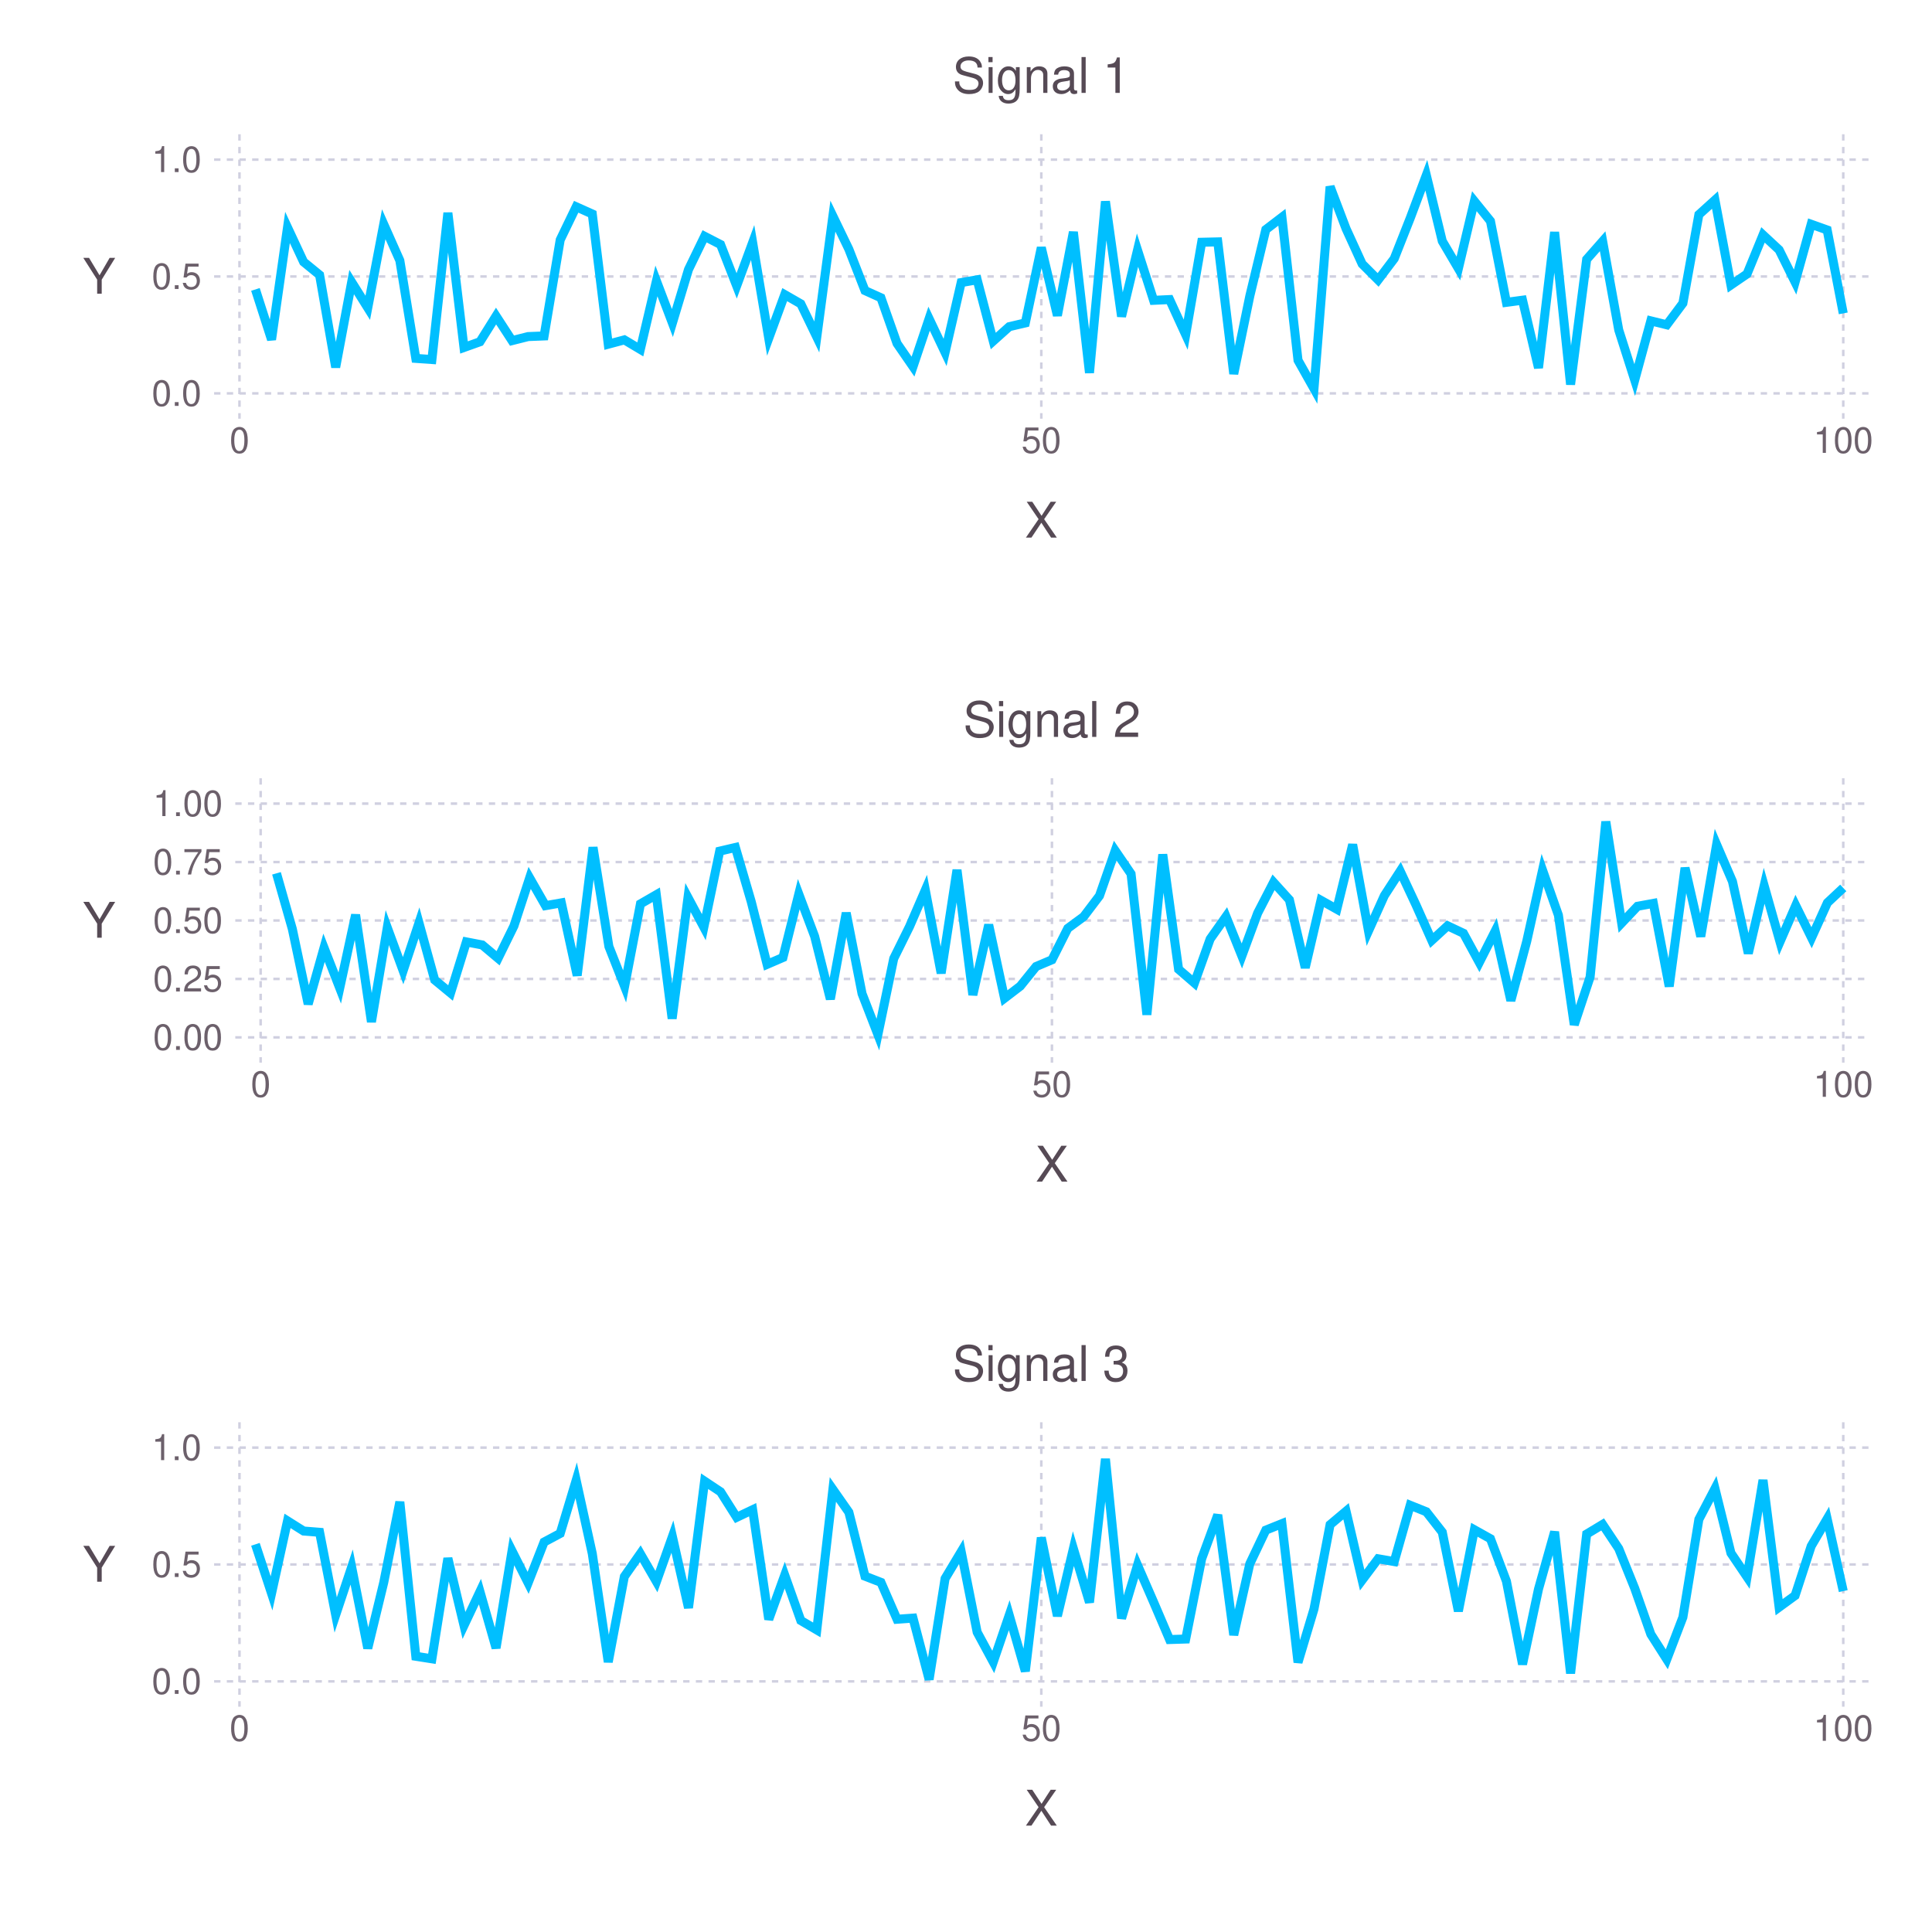
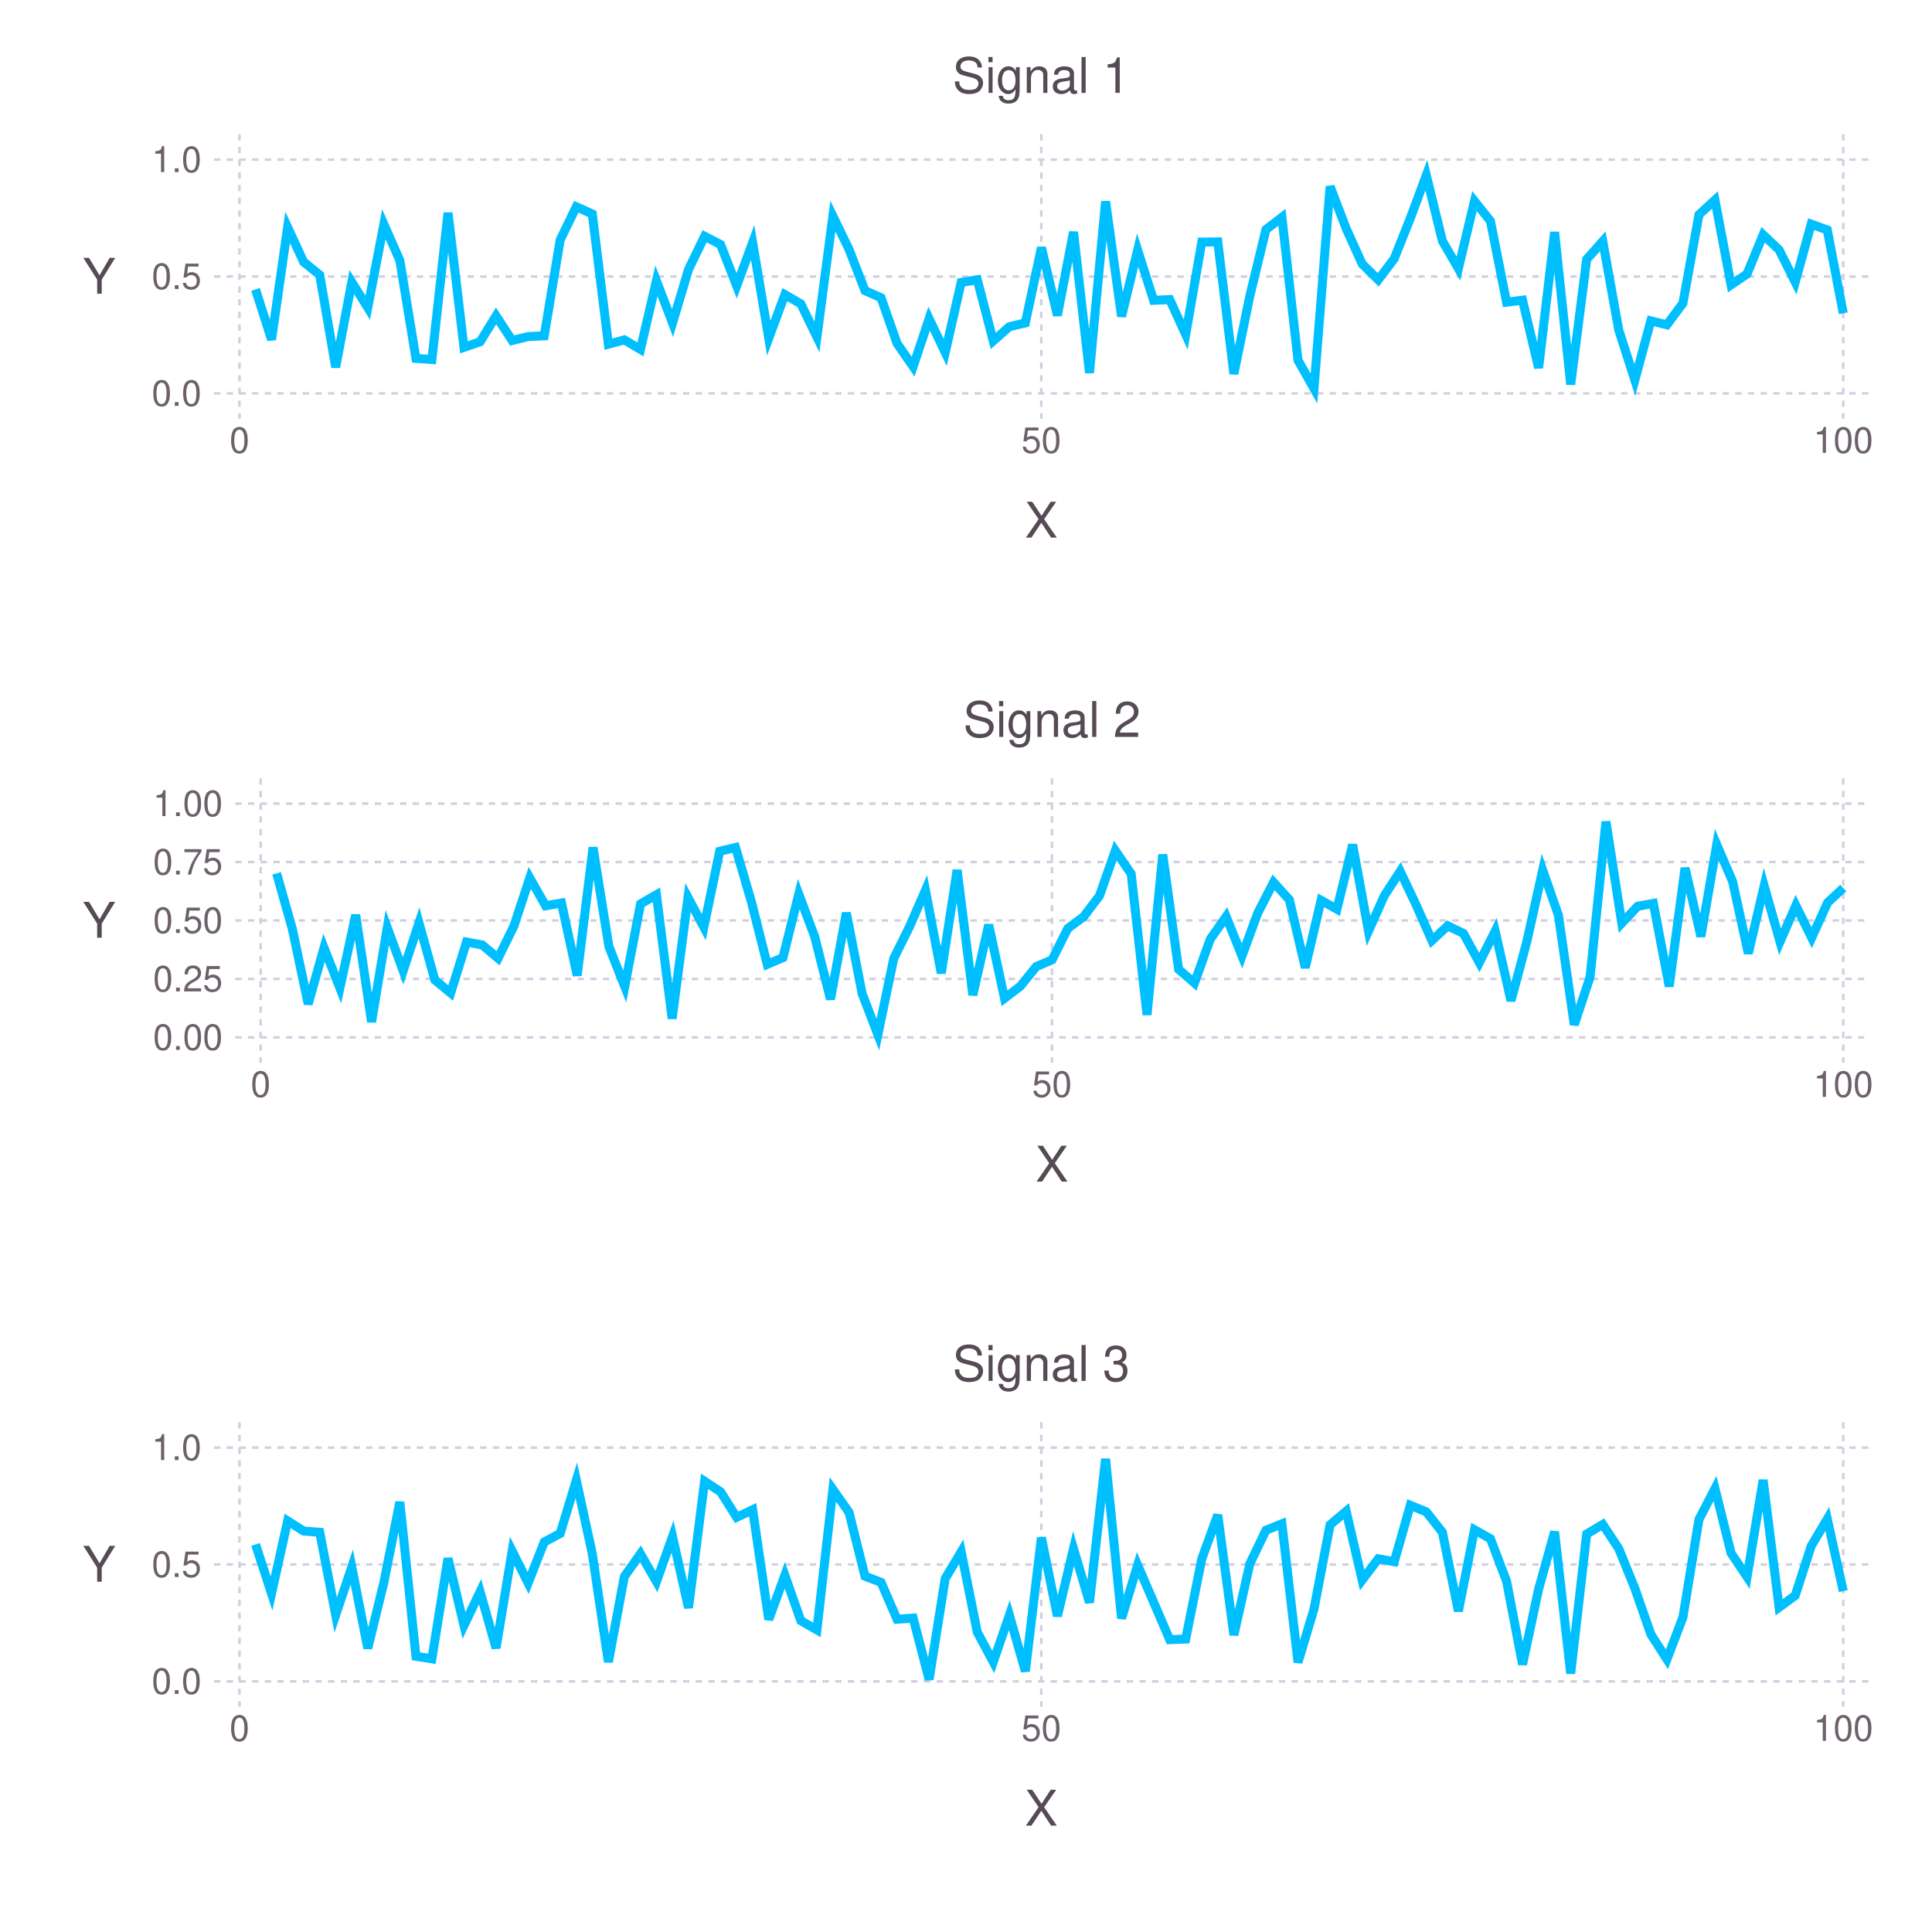
<svg xmlns="http://www.w3.org/2000/svg" version="1.2" width="152.4mm" height="152.4mm" viewBox="0 0 152.4 152.4" stroke="none" fill="#000000" stroke-width="0.3" font-size="3.88">
-   <g class="plotroot xscalable yscalable" id="img-383fbaf4-1">
-     <g font-size="3.88" font-family="'PT Sans','Helvetica Neue','Helvetica',sans-serif" fill="#564A55" stroke="#000000" stroke-opacity="0.000" id="img-383fbaf4-2">
-       <text x="82.14" y="141.68" text-anchor="middle" dy="0.6em">X</text>
-     </g>
-     <g class="guide xlabels" font-size="2.82" font-family="'PT Sans Caption','Helvetica Neue','Helvetica',sans-serif" fill="#6C606B" id="img-383fbaf4-3">
-       <text x="18.89" y="135.63" text-anchor="middle" dy="0.6em">0</text>
-       <text x="82.14" y="135.63" text-anchor="middle" dy="0.6em">50</text>
-       <text x="145.4" y="135.63" text-anchor="middle" dy="0.6em">100</text>
-     </g>
-     <g clip-path="url(#img-383fbaf4-4)">
-       <g id="img-383fbaf4-5">
-         <g pointer-events="visible" opacity="1" fill="#000000" fill-opacity="0.000" stroke="#000000" stroke-opacity="0.000" class="guide background" id="img-383fbaf4-6">
-           <rect x="16.89" y="112.19" width="130.51" height="22.45" />
-         </g>
-         <g class="guide ygridlines xfixed" stroke-dasharray="0.5,0.5" stroke-width="0.2" stroke="#D0D0E0" id="img-383fbaf4-7">
-           <path fill="none" d="M16.89,132.63 L 147.4 132.63" />
-           <path fill="none" d="M16.89,123.41 L 147.4 123.41" />
-           <path fill="none" d="M16.89,114.19 L 147.4 114.19" />
-         </g>
-         <g class="guide xgridlines yfixed" stroke-dasharray="0.5,0.5" stroke-width="0.2" stroke="#D0D0E0" id="img-383fbaf4-8">
-           <path fill="none" d="M18.89,112.19 L 18.89 134.63" />
-           <path fill="none" d="M82.14,112.19 L 82.14 134.63" />
-           <path fill="none" d="M145.4,112.19 L 145.4 134.63" />
-         </g>
-         <g class="plotpanel" id="img-383fbaf4-9">
-           <g stroke-width="0.71" fill="#000000" fill-opacity="0.000" class="geometry" stroke-dasharray="none" stroke="#00BFFF" id="img-383fbaf4-10">
-             <path fill="none" d="M20.15,121.82 L 21.42 125.69 22.68 119.97 23.95 120.77 25.21 120.87 26.48 127.39 27.74 123.61 29.01 130.02 30.27 124.83 31.54 118.47 32.8 130.65 34.07 130.85 35.33 122.92 36.6 128.22 37.86 125.55 39.13 130 40.39 122.34 41.66 124.86 42.92 121.64 44.19 120.96 45.45 116.77 46.72 122.55 47.98 131.1 49.25 124.36 50.51 122.56 51.78 124.76 53.04 121.21 54.31 126.83 55.58 116.84 56.84 117.68 58.11 119.69 59.37 119.09 60.64 127.74 61.9 124.25 63.17 127.83 64.43 128.57 65.7 117.49 66.96 119.29 68.23 124.33 69.49 124.82 70.76 127.73 72.02 127.64 73.29 132.48 74.55 124.52 75.82 122.4 77.08 128.75 78.35 131.1 79.61 127.41 80.88 131.83 82.14 121.29 83.41 127.47 84.67 122.16 85.94 126.4 87.2 115.08 88.47 127.66 89.73 123.46 91 126.38 92.26 129.33 93.53 129.29 94.79 122.96 96.06 119.5 97.32 128.97 98.59 123.35 99.85 120.7 101.12 120.19 102.39 131.13 103.65 126.92 104.92 120.27 106.18 119.21 107.45 124.64 108.71 122.96 109.98 123.18 111.24 118.74 112.51 119.25 113.77 120.86 115.04 127.09 116.3 120.67 117.57 121.38 118.83 124.73 120.1 131.28 121.36 125.35 122.63 120.83 123.89 132 125.16 121.01 126.42 120.25 127.69 122.16 128.95 125.29 130.22 128.91 131.48 130.89 132.75 127.57 134.01 119.85 135.28 117.42 136.54 122.51 137.81 124.39 139.07 116.75 140.34 126.78 141.6 125.86 142.87 121.96 144.13 119.81 145.4 125.51" />
-           </g>
-         </g>
-       </g>
-     </g>
-     <g class="guide ylabels" font-size="2.82" font-family="'PT Sans Caption','Helvetica Neue','Helvetica',sans-serif" fill="#6C606B" id="img-383fbaf4-11">
-       <text x="15.89" y="132.63" text-anchor="end" dy="0.35em">0.0</text>
-       <text x="15.89" y="123.41" text-anchor="end" dy="0.35em">0.5</text>
-       <text x="15.89" y="114.19" text-anchor="end" dy="0.35em">1.0</text>
-     </g>
-     <g font-size="3.88" font-family="'PT Sans','Helvetica Neue','Helvetica',sans-serif" fill="#564A55" stroke="#000000" stroke-opacity="0.000" id="img-383fbaf4-12">
-       <text x="9.11" y="123.41" text-anchor="end" dy="0.35em">Y</text>
-     </g>
-     <g font-size="3.88" font-family="'PT Sans','Helvetica Neue','Helvetica',sans-serif" fill="#564A55" stroke="#000000" stroke-opacity="0.000" id="img-383fbaf4-13">
-       <text x="82.14" y="106.6" text-anchor="middle" dy="0.6em">Signal 3</text>
+   <g class="plotroot xscalable yscalable" id="img-a118cee8-1">
+     <g font-size="3.88" font-family="'PT Sans','Helvetica Neue','Helvetica',sans-serif" fill="#564A55" stroke="#000000" stroke-opacity="0.000" id="img-a118cee8-2">
+       <g transform="translate(82.14,141.68)">
+         <g class="primitive">
+           <text text-anchor="middle" dy="0.6em">X</text>
+         </g>
+       </g>
+     </g>
+     <g class="guide xlabels" font-size="2.82" font-family="'PT Sans Caption','Helvetica Neue','Helvetica',sans-serif" fill="#6C606B" id="img-a118cee8-3">
+       <g transform="translate(18.89,135.63)">
+         <g class="primitive">
+           <text text-anchor="middle" dy="0.6em">0</text>
+         </g>
+       </g>
+       <g transform="translate(82.14,135.63)">
+         <g class="primitive">
+           <text text-anchor="middle" dy="0.6em">50</text>
+         </g>
+       </g>
+       <g transform="translate(145.4,135.63)">
+         <g class="primitive">
+           <text text-anchor="middle" dy="0.6em">100</text>
+         </g>
+       </g>
+     </g>
+     <g clip-path="url(#img-a118cee8-4)">
+       <g id="img-a118cee8-5">
+         <g pointer-events="visible" opacity="1" fill="#000000" fill-opacity="0.000" stroke="#000000" stroke-opacity="0.000" class="guide background" id="img-a118cee8-6">
+           <g transform="translate(82.14,123.41)">
+             <path d="M-65.26,-11.22 L 65.26 -11.22 65.26 11.22 -65.26 11.22 z" class="primitive" />
+           </g>
+         </g>
+         <g class="guide ygridlines xfixed" stroke-dasharray="0.5,0.5" stroke-width="0.2" stroke="#D0D0E0" id="img-a118cee8-7">
+           <g transform="translate(82.14,132.63)">
+             <path fill="none" d="M-65.26,0 L 65.26 0" class="primitive" />
+           </g>
+           <g transform="translate(82.14,123.41)">
+             <path fill="none" d="M-65.26,0 L 65.26 0" class="primitive" />
+           </g>
+           <g transform="translate(82.14,114.19)">
+             <path fill="none" d="M-65.26,0 L 65.26 0" class="primitive" />
+           </g>
+         </g>
+         <g class="guide xgridlines yfixed" stroke-dasharray="0.5,0.5" stroke-width="0.2" stroke="#D0D0E0" id="img-a118cee8-8">
+           <g transform="translate(18.89,123.41)">
+             <path fill="none" d="M0,-11.22 L 0 11.22" class="primitive" />
+           </g>
+           <g transform="translate(82.14,123.41)">
+             <path fill="none" d="M0,-11.22 L 0 11.22" class="primitive" />
+           </g>
+           <g transform="translate(145.4,123.41)">
+             <path fill="none" d="M0,-11.22 L 0 11.22" class="primitive" />
+           </g>
+         </g>
+         <g class="plotpanel" id="img-a118cee8-9">
+           <g stroke-width="0.71" fill="#000000" fill-opacity="0.000" class="geometry" id="img-a118cee8-10">
+             <g stroke-dasharray="none" stroke="#00BFFF" id="img-a118cee8-11">
+               <g transform="translate(82.78,124.15)">
+                 <path fill="none" d="M-62.62,-2.32 L -61.36 1.55 -60.09 -4.18 -58.83 -3.38 -57.56 -3.28 -56.3 3.24 -55.03 -0.54 -53.77 5.87 -52.5 0.68 -51.24 -5.67 -49.97 6.5 -48.71 6.7 -47.44 -1.22 -46.18 4.07 -44.91 1.41 -43.65 5.85 -42.38 -1.8 -41.12 0.72 -39.85 -2.51 -38.59 -3.19 -37.32 -7.38 -36.06 -1.6 -34.79 6.95 -33.53 0.21 -32.26 -1.58 -31 0.61 -29.73 -2.94 -28.47 2.68 -27.2 -7.3 -25.94 -6.47 -24.67 -4.46 -23.41 -5.06 -22.14 3.6 -20.87 0.11 -19.61 3.69 -18.34 4.42 -17.08 -6.66 -15.81 -4.86 -14.55 0.18 -13.28 0.67 -12.02 3.58 -10.75 3.49 -9.49 8.33 -8.22 0.37 -6.96 -1.74 -5.69 4.6 -4.43 6.95 -3.16 3.26 -1.9 7.68 -0.63 -2.86 0.63 3.33 1.9 -1.99 3.16 2.26 4.43 -9.07 5.69 3.51 6.96 -0.69 8.22 2.23 9.49 5.19 10.75 5.14 12.02 -1.19 13.28 -4.65 14.55 4.82 15.81 -0.8 17.08 -3.44 18.34 -3.95 19.61 6.98 20.87 2.77 22.14 -3.87 23.41 -4.94 24.67 0.49 25.94 -1.19 27.2 -0.96 28.47 -5.41 29.73 -4.89 31 -3.28 32.26 2.94 33.53 -3.48 34.79 -2.77 36.06 0.58 37.32 7.14 38.59 1.2 39.85 -3.32 41.12 7.86 42.38 -3.14 43.65 -3.9 44.91 -1.99 46.18 1.14 47.44 4.76 48.71 6.74 49.97 3.43 51.24 -4.3 52.5 -6.73 53.77 -1.64 55.03 0.24 56.3 -7.4 57.56 2.64 58.83 1.71 60.09 -2.19 61.36 -4.33 62.62 1.36" class="primitive" />
+               </g>
+             </g>
+           </g>
+         </g>
+       </g>
+     </g>
+     <g class="guide ylabels" font-size="2.82" font-family="'PT Sans Caption','Helvetica Neue','Helvetica',sans-serif" fill="#6C606B" id="img-a118cee8-12">
+       <g transform="translate(15.89,132.63)">
+         <g class="primitive">
+           <text text-anchor="end" dy="0.35em">0.0</text>
+         </g>
+       </g>
+       <g transform="translate(15.89,123.41)">
+         <g class="primitive">
+           <text text-anchor="end" dy="0.35em">0.5</text>
+         </g>
+       </g>
+       <g transform="translate(15.89,114.19)">
+         <g class="primitive">
+           <text text-anchor="end" dy="0.35em">1.0</text>
+         </g>
+       </g>
+     </g>
+     <g font-size="3.88" font-family="'PT Sans','Helvetica Neue','Helvetica',sans-serif" fill="#564A55" stroke="#000000" stroke-opacity="0.000" id="img-a118cee8-13">
+       <g transform="translate(9.11,123.41)">
+         <g class="primitive">
+           <text text-anchor="end" dy="0.35em">Y</text>
+         </g>
+       </g>
+     </g>
+     <g font-size="3.88" font-family="'PT Sans','Helvetica Neue','Helvetica',sans-serif" fill="#564A55" stroke="#000000" stroke-opacity="0.000" id="img-a118cee8-14">
+       <g transform="translate(82.14,106.6)">
+         <g class="primitive">
+           <text text-anchor="middle" dy="0.6em">Signal 3</text>
+         </g>
+       </g>
    </g>
  </g>
-   <g class="plotroot xscalable yscalable" id="img-383fbaf4-14">
-     <g font-size="3.88" font-family="'PT Sans','Helvetica Neue','Helvetica',sans-serif" fill="#564A55" stroke="#000000" stroke-opacity="0.000" id="img-383fbaf4-15">
-       <text x="82.98" y="90.88" text-anchor="middle" dy="0.6em">X</text>
-     </g>
-     <g class="guide xlabels" font-size="2.82" font-family="'PT Sans Caption','Helvetica Neue','Helvetica',sans-serif" fill="#6C606B" id="img-383fbaf4-16">
-       <text x="20.56" y="84.83" text-anchor="middle" dy="0.6em">0</text>
-       <text x="82.98" y="84.83" text-anchor="middle" dy="0.6em">50</text>
-       <text x="145.4" y="84.83" text-anchor="middle" dy="0.6em">100</text>
-     </g>
-     <g clip-path="url(#img-383fbaf4-17)">
-       <g id="img-383fbaf4-18">
-         <g pointer-events="visible" opacity="1" fill="#000000" fill-opacity="0.000" stroke="#000000" stroke-opacity="0.000" class="guide background" id="img-383fbaf4-19">
-           <rect x="18.56" y="61.39" width="128.84" height="22.45" />
-         </g>
-         <g class="guide ygridlines xfixed" stroke-dasharray="0.5,0.5" stroke-width="0.2" stroke="#D0D0E0" id="img-383fbaf4-20">
-           <path fill="none" d="M18.56,81.83 L 147.4 81.83" />
-           <path fill="none" d="M18.56,77.22 L 147.4 77.22" />
-           <path fill="none" d="M18.56,72.61 L 147.4 72.61" />
-           <path fill="none" d="M18.56,68 L 147.4 68" />
-           <path fill="none" d="M18.56,63.39 L 147.4 63.39" />
-         </g>
-         <g class="guide xgridlines yfixed" stroke-dasharray="0.5,0.5" stroke-width="0.2" stroke="#D0D0E0" id="img-383fbaf4-21">
-           <path fill="none" d="M20.56,61.39 L 20.56 83.83" />
-           <path fill="none" d="M82.98,61.39 L 82.98 83.83" />
-           <path fill="none" d="M145.4,61.39 L 145.4 83.83" />
-         </g>
-         <g class="plotpanel" id="img-383fbaf4-22">
-           <g stroke-width="0.71" fill="#000000" fill-opacity="0.000" class="geometry" stroke-dasharray="none" stroke="#00BFFF" id="img-383fbaf4-23">
-             <path fill="none" d="M21.81,68.89 L 23.06 73.28 24.31 79.2 25.56 74.76 26.8 77.94 28.05 72.16 29.3 80.61 30.55 73.17 31.8 76.57 33.05 72.8 34.29 77.3 35.54 78.33 36.79 74.3 38.04 74.54 39.29 75.59 40.54 73.04 41.78 69.25 43.03 71.44 44.28 71.22 45.53 76.95 46.78 66.84 48.03 74.66 49.27 77.81 50.52 71.3 51.77 70.58 53.02 80.35 54.27 70.8 55.52 73.14 56.77 67.14 58.01 66.85 59.26 71.13 60.51 76.07 61.76 75.53 63.01 70.53 64.26 73.86 65.5 78.81 66.75 72.01 68 78.38 69.25 81.61 70.5 75.61 71.75 73.08 72.99 70.21 74.24 76.77 75.49 68.62 76.74 78.48 77.99 72.95 79.24 78.74 80.48 77.79 81.73 76.24 82.98 75.71 84.23 73.23 85.48 72.31 86.73 70.66 87.97 67.1 89.22 68.93 90.47 80.04 91.72 67.4 92.97 76.46 94.22 77.54 95.46 74.07 96.71 72.3 97.96 75.41 99.21 72.02 100.46 69.6 101.71 70.98 102.96 76.33 104.2 71.02 105.45 71.72 106.7 66.62 107.95 73.43 109.2 70.65 110.45 68.72 111.69 71.37 112.94 74.18 114.19 73.03 115.44 73.62 116.69 75.92 117.94 73.45 119.18 78.93 120.43 74.26 121.68 68.64 122.93 72.19 124.18 80.83 125.43 77.07 126.67 64.81 127.92 72.81 129.17 71.49 130.42 71.26 131.67 77.81 132.92 68.46 134.16 73.87 135.41 66.62 136.66 69.53 137.91 75.2 139.16 69.87 140.41 74.29 141.65 71.43 142.9 73.97 144.15 71.21 145.4 70.04" />
-           </g>
-         </g>
-       </g>
-     </g>
-     <g class="guide ylabels" font-size="2.82" font-family="'PT Sans Caption','Helvetica Neue','Helvetica',sans-serif" fill="#6C606B" id="img-383fbaf4-24">
-       <text x="17.56" y="81.83" text-anchor="end" dy="0.35em">0.00</text>
-       <text x="17.56" y="77.22" text-anchor="end" dy="0.35em">0.25</text>
-       <text x="17.56" y="72.61" text-anchor="end" dy="0.35em">0.50</text>
-       <text x="17.56" y="68" text-anchor="end" dy="0.35em">0.75</text>
-       <text x="17.56" y="63.39" text-anchor="end" dy="0.35em">1.00</text>
-     </g>
-     <g font-size="3.88" font-family="'PT Sans','Helvetica Neue','Helvetica',sans-serif" fill="#564A55" stroke="#000000" stroke-opacity="0.000" id="img-383fbaf4-25">
-       <text x="9.11" y="72.61" text-anchor="end" dy="0.35em">Y</text>
-     </g>
-     <g font-size="3.88" font-family="'PT Sans','Helvetica Neue','Helvetica',sans-serif" fill="#564A55" stroke="#000000" stroke-opacity="0.000" id="img-383fbaf4-26">
-       <text x="82.98" y="55.8" text-anchor="middle" dy="0.6em">Signal 2</text>
+   <g class="plotroot xscalable yscalable" id="img-a118cee8-15">
+     <g font-size="3.88" font-family="'PT Sans','Helvetica Neue','Helvetica',sans-serif" fill="#564A55" stroke="#000000" stroke-opacity="0.000" id="img-a118cee8-16">
+       <g transform="translate(82.98,90.88)">
+         <g class="primitive">
+           <text text-anchor="middle" dy="0.6em">X</text>
+         </g>
+       </g>
+     </g>
+     <g class="guide xlabels" font-size="2.82" font-family="'PT Sans Caption','Helvetica Neue','Helvetica',sans-serif" fill="#6C606B" id="img-a118cee8-17">
+       <g transform="translate(20.56,84.83)">
+         <g class="primitive">
+           <text text-anchor="middle" dy="0.6em">0</text>
+         </g>
+       </g>
+       <g transform="translate(82.98,84.83)">
+         <g class="primitive">
+           <text text-anchor="middle" dy="0.6em">50</text>
+         </g>
+       </g>
+       <g transform="translate(145.4,84.83)">
+         <g class="primitive">
+           <text text-anchor="middle" dy="0.6em">100</text>
+         </g>
+       </g>
+     </g>
+     <g clip-path="url(#img-a118cee8-18)">
+       <g id="img-a118cee8-19">
+         <g pointer-events="visible" opacity="1" fill="#000000" fill-opacity="0.000" stroke="#000000" stroke-opacity="0.000" class="guide background" id="img-a118cee8-20">
+           <g transform="translate(82.98,72.61)">
+             <path d="M-64.42,-11.22 L 64.42 -11.22 64.42 11.22 -64.42 11.22 z" class="primitive" />
+           </g>
+         </g>
+         <g class="guide ygridlines xfixed" stroke-dasharray="0.5,0.5" stroke-width="0.2" stroke="#D0D0E0" id="img-a118cee8-21">
+           <g transform="translate(82.98,81.83)">
+             <path fill="none" d="M-64.42,0 L 64.42 0" class="primitive" />
+           </g>
+           <g transform="translate(82.98,77.22)">
+             <path fill="none" d="M-64.42,0 L 64.42 0" class="primitive" />
+           </g>
+           <g transform="translate(82.98,72.61)">
+             <path fill="none" d="M-64.42,0 L 64.42 0" class="primitive" />
+           </g>
+           <g transform="translate(82.98,68)">
+             <path fill="none" d="M-64.42,0 L 64.42 0" class="primitive" />
+           </g>
+           <g transform="translate(82.98,63.39)">
+             <path fill="none" d="M-64.42,0 L 64.42 0" class="primitive" />
+           </g>
+         </g>
+         <g class="guide xgridlines yfixed" stroke-dasharray="0.5,0.5" stroke-width="0.2" stroke="#D0D0E0" id="img-a118cee8-22">
+           <g transform="translate(20.56,72.61)">
+             <path fill="none" d="M0,-11.22 L 0 11.22" class="primitive" />
+           </g>
+           <g transform="translate(82.98,72.61)">
+             <path fill="none" d="M0,-11.22 L 0 11.22" class="primitive" />
+           </g>
+           <g transform="translate(145.4,72.61)">
+             <path fill="none" d="M0,-11.22 L 0 11.22" class="primitive" />
+           </g>
+         </g>
+         <g class="plotpanel" id="img-a118cee8-23">
+           <g stroke-width="0.71" fill="#000000" fill-opacity="0.000" class="geometry" id="img-a118cee8-24">
+             <g stroke-dasharray="none" stroke="#00BFFF" id="img-a118cee8-25">
+               <g transform="translate(83.61,73.36)">
+                 <path fill="none" d="M-61.79,-4.47 L -60.55 -0.08 -59.3 5.84 -58.05 1.4 -56.8 4.58 -55.55 -1.19 -54.3 7.25 -53.06 -0.19 -51.81 3.22 -50.56 -0.56 -49.31 3.94 -48.06 4.97 -46.81 0.95 -45.57 1.18 -44.32 2.23 -43.07 -0.32 -41.82 -4.11 -40.57 -1.91 -39.32 -2.13 -38.08 3.59 -36.83 -6.51 -35.58 1.3 -34.33 4.46 -33.08 -2.06 -31.83 -2.78 -30.59 6.99 -29.34 -2.56 -28.09 -0.22 -26.84 -6.21 -25.59 -6.51 -24.34 -2.23 -23.09 2.71 -21.85 2.18 -20.6 -2.83 -19.35 0.51 -18.1 5.46 -16.85 -1.35 -15.6 5.03 -14.36 8.25 -13.11 2.25 -11.86 -0.27 -10.61 -3.14 -9.36 3.41 -8.11 -4.73 -6.87 5.13 -5.62 -0.41 -4.37 5.39 -3.12 4.43 -1.87 2.89 -0.62 2.35 0.62 -0.12 1.87 -1.05 3.12 -2.7 4.37 -6.26 5.62 -4.43 6.87 6.69 8.11 -5.95 9.36 3.1 10.61 4.18 11.86 0.72 13.11 -1.06 14.36 2.05 15.6 -1.33 16.85 -3.76 18.1 -2.38 19.35 2.97 20.6 -2.34 21.85 -1.64 23.09 -6.73 24.34 0.08 25.59 -2.71 26.84 -4.63 28.09 -1.99 29.34 0.83 30.59 -0.33 31.83 0.27 33.08 2.57 34.33 0.09 35.58 5.58 36.83 0.91 38.08 -4.72 39.32 -1.17 40.57 7.47 41.82 3.71 43.07 -8.55 44.32 -0.54 45.57 -1.87 46.81 -2.1 48.06 4.45 49.31 -4.89 50.56 0.51 51.81 -6.73 53.06 -3.83 54.3 1.85 55.55 -3.48 56.8 0.93 58.05 -1.93 59.3 0.61 60.55 -2.15 61.79 -3.31" class="primitive" />
+               </g>
+             </g>
+           </g>
+         </g>
+       </g>
+     </g>
+     <g class="guide ylabels" font-size="2.82" font-family="'PT Sans Caption','Helvetica Neue','Helvetica',sans-serif" fill="#6C606B" id="img-a118cee8-26">
+       <g transform="translate(17.56,81.83)">
+         <g class="primitive">
+           <text text-anchor="end" dy="0.35em">0.00</text>
+         </g>
+       </g>
+       <g transform="translate(17.56,77.22)">
+         <g class="primitive">
+           <text text-anchor="end" dy="0.35em">0.25</text>
+         </g>
+       </g>
+       <g transform="translate(17.56,72.61)">
+         <g class="primitive">
+           <text text-anchor="end" dy="0.35em">0.50</text>
+         </g>
+       </g>
+       <g transform="translate(17.56,68)">
+         <g class="primitive">
+           <text text-anchor="end" dy="0.35em">0.75</text>
+         </g>
+       </g>
+       <g transform="translate(17.56,63.39)">
+         <g class="primitive">
+           <text text-anchor="end" dy="0.35em">1.00</text>
+         </g>
+       </g>
+     </g>
+     <g font-size="3.88" font-family="'PT Sans','Helvetica Neue','Helvetica',sans-serif" fill="#564A55" stroke="#000000" stroke-opacity="0.000" id="img-a118cee8-27">
+       <g transform="translate(9.11,72.61)">
+         <g class="primitive">
+           <text text-anchor="end" dy="0.35em">Y</text>
+         </g>
+       </g>
+     </g>
+     <g font-size="3.88" font-family="'PT Sans','Helvetica Neue','Helvetica',sans-serif" fill="#564A55" stroke="#000000" stroke-opacity="0.000" id="img-a118cee8-28">
+       <g transform="translate(82.98,55.8)">
+         <g class="primitive">
+           <text text-anchor="middle" dy="0.6em">Signal 2</text>
+         </g>
+       </g>
    </g>
  </g>
-   <g class="plotroot xscalable yscalable" id="img-383fbaf4-27">
-     <g font-size="3.88" font-family="'PT Sans','Helvetica Neue','Helvetica',sans-serif" fill="#564A55" stroke="#000000" stroke-opacity="0.000" id="img-383fbaf4-28">
-       <text x="82.14" y="40.08" text-anchor="middle" dy="0.6em">X</text>
-     </g>
-     <g class="guide xlabels" font-size="2.82" font-family="'PT Sans Caption','Helvetica Neue','Helvetica',sans-serif" fill="#6C606B" id="img-383fbaf4-29">
-       <text x="18.89" y="34.03" text-anchor="middle" dy="0.6em">0</text>
-       <text x="82.14" y="34.03" text-anchor="middle" dy="0.6em">50</text>
-       <text x="145.4" y="34.03" text-anchor="middle" dy="0.6em">100</text>
-     </g>
-     <g clip-path="url(#img-383fbaf4-30)">
-       <g id="img-383fbaf4-31">
-         <g pointer-events="visible" opacity="1" fill="#000000" fill-opacity="0.000" stroke="#000000" stroke-opacity="0.000" class="guide background" id="img-383fbaf4-32">
-           <rect x="16.89" y="10.59" width="130.51" height="22.45" />
-         </g>
-         <g class="guide ygridlines xfixed" stroke-dasharray="0.5,0.5" stroke-width="0.2" stroke="#D0D0E0" id="img-383fbaf4-33">
-           <path fill="none" d="M16.89,31.03 L 147.4 31.03" />
-           <path fill="none" d="M16.89,21.81 L 147.4 21.81" />
-           <path fill="none" d="M16.89,12.59 L 147.4 12.59" />
-         </g>
-         <g class="guide xgridlines yfixed" stroke-dasharray="0.5,0.5" stroke-width="0.2" stroke="#D0D0E0" id="img-383fbaf4-34">
-           <path fill="none" d="M18.89,10.59 L 18.89 33.03" />
-           <path fill="none" d="M82.14,10.59 L 82.14 33.03" />
-           <path fill="none" d="M145.4,10.59 L 145.4 33.03" />
-         </g>
-         <g class="plotpanel" id="img-383fbaf4-35">
-           <g stroke-width="0.71" fill="#000000" fill-opacity="0.000" class="geometry" stroke-dasharray="none" stroke="#00BFFF" id="img-383fbaf4-36">
-             <path fill="none" d="M20.15,22.83 L 21.42 26.79 22.68 17.94 23.95 20.66 25.21 21.69 26.48 28.97 27.74 22.25 29.01 24.28 30.27 17.69 31.54 20.55 32.8 28.27 34.07 28.36 35.33 16.79 36.6 27.41 37.86 26.96 39.13 24.93 40.39 26.87 41.66 26.55 42.92 26.5 44.19 18.92 45.45 16.31 46.72 16.88 47.98 27.15 49.25 26.81 50.51 27.56 51.78 22.16 53.04 25.48 54.31 21.26 55.58 18.64 56.84 19.29 58.11 22.55 59.37 19.13 60.64 26.68 61.9 23.24 63.17 23.97 64.43 26.58 65.7 17.05 66.96 19.66 68.23 22.92 69.49 23.49 70.76 27.09 72.02 28.92 73.29 25.14 74.55 27.8 75.82 22.29 77.08 22.07 78.35 26.9 79.61 25.77 80.88 25.47 82.14 19.53 83.41 24.89 84.67 18.3 85.94 29.41 87.2 15.89 88.47 24.96 89.73 19.73 91 23.69 92.26 23.63 93.53 26.4 94.79 19.11 96.06 19.08 97.32 29.49 98.59 23.34 99.85 18.11 101.12 17.14 102.39 28.42 103.65 30.66 104.92 14.72 106.18 18.04 107.45 20.82 108.71 22.08 109.98 20.4 111.24 17.21 112.51 13.82 113.77 19.02 115.04 21.18 116.3 15.87 117.57 17.44 118.83 23.85 120.1 23.68 121.36 29.02 122.63 18.31 123.89 30.33 125.16 20.46 126.42 19.03 127.69 26.03 128.95 29.98 130.22 25.31 131.48 25.62 132.75 23.92 134.01 16.93 135.28 15.78 136.54 22.48 137.81 21.61 139.07 18.53 140.34 19.71 141.6 22.25 142.87 17.69 144.13 18.14 145.4 24.72" />
-           </g>
-         </g>
-       </g>
-     </g>
-     <g class="guide ylabels" font-size="2.82" font-family="'PT Sans Caption','Helvetica Neue','Helvetica',sans-serif" fill="#6C606B" id="img-383fbaf4-37">
-       <text x="15.89" y="31.03" text-anchor="end" dy="0.35em">0.0</text>
-       <text x="15.89" y="21.81" text-anchor="end" dy="0.35em">0.5</text>
-       <text x="15.89" y="12.59" text-anchor="end" dy="0.35em">1.0</text>
-     </g>
-     <g font-size="3.88" font-family="'PT Sans','Helvetica Neue','Helvetica',sans-serif" fill="#564A55" stroke="#000000" stroke-opacity="0.000" id="img-383fbaf4-38">
-       <text x="9.11" y="21.81" text-anchor="end" dy="0.35em">Y</text>
-     </g>
-     <g font-size="3.88" font-family="'PT Sans','Helvetica Neue','Helvetica',sans-serif" fill="#564A55" stroke="#000000" stroke-opacity="0.000" id="img-383fbaf4-39">
-       <text x="82.14" y="5" text-anchor="middle" dy="0.6em">Signal 1</text>
+   <g class="plotroot xscalable yscalable" id="img-a118cee8-29">
+     <g font-size="3.88" font-family="'PT Sans','Helvetica Neue','Helvetica',sans-serif" fill="#564A55" stroke="#000000" stroke-opacity="0.000" id="img-a118cee8-30">
+       <g transform="translate(82.14,40.08)">
+         <g class="primitive">
+           <text text-anchor="middle" dy="0.6em">X</text>
+         </g>
+       </g>
+     </g>
+     <g class="guide xlabels" font-size="2.82" font-family="'PT Sans Caption','Helvetica Neue','Helvetica',sans-serif" fill="#6C606B" id="img-a118cee8-31">
+       <g transform="translate(18.89,34.03)">
+         <g class="primitive">
+           <text text-anchor="middle" dy="0.6em">0</text>
+         </g>
+       </g>
+       <g transform="translate(82.14,34.03)">
+         <g class="primitive">
+           <text text-anchor="middle" dy="0.6em">50</text>
+         </g>
+       </g>
+       <g transform="translate(145.4,34.03)">
+         <g class="primitive">
+           <text text-anchor="middle" dy="0.6em">100</text>
+         </g>
+       </g>
+     </g>
+     <g clip-path="url(#img-a118cee8-32)">
+       <g id="img-a118cee8-33">
+         <g pointer-events="visible" opacity="1" fill="#000000" fill-opacity="0.000" stroke="#000000" stroke-opacity="0.000" class="guide background" id="img-a118cee8-34">
+           <g transform="translate(82.14,21.81)">
+             <path d="M-65.26,-11.22 L 65.26 -11.22 65.26 11.22 -65.26 11.22 z" class="primitive" />
+           </g>
+         </g>
+         <g class="guide ygridlines xfixed" stroke-dasharray="0.5,0.5" stroke-width="0.2" stroke="#D0D0E0" id="img-a118cee8-35">
+           <g transform="translate(82.14,31.03)">
+             <path fill="none" d="M-65.26,0 L 65.26 0" class="primitive" />
+           </g>
+           <g transform="translate(82.14,21.81)">
+             <path fill="none" d="M-65.26,0 L 65.26 0" class="primitive" />
+           </g>
+           <g transform="translate(82.14,12.59)">
+             <path fill="none" d="M-65.26,0 L 65.26 0" class="primitive" />
+           </g>
+         </g>
+         <g class="guide xgridlines yfixed" stroke-dasharray="0.5,0.5" stroke-width="0.2" stroke="#D0D0E0" id="img-a118cee8-36">
+           <g transform="translate(18.89,21.81)">
+             <path fill="none" d="M0,-11.22 L 0 11.22" class="primitive" />
+           </g>
+           <g transform="translate(82.14,21.81)">
+             <path fill="none" d="M0,-11.22 L 0 11.22" class="primitive" />
+           </g>
+           <g transform="translate(145.4,21.81)">
+             <path fill="none" d="M0,-11.22 L 0 11.22" class="primitive" />
+           </g>
+         </g>
+         <g class="plotpanel" id="img-a118cee8-37">
+           <g stroke-width="0.71" fill="#000000" fill-opacity="0.000" class="geometry" id="img-a118cee8-38">
+             <g stroke-dasharray="none" stroke="#00BFFF" id="img-a118cee8-39">
+               <g transform="translate(82.78,22.59)">
+                 <path fill="none" d="M-62.62,0.24 L -61.36 4.2 -60.09 -4.66 -58.83 -1.93 -57.56 -0.9 -56.3 6.38 -55.03 -0.34 -53.77 1.68 -52.5 -4.9 -51.24 -2.04 -49.97 5.68 -48.71 5.77 -47.44 -5.8 -46.18 4.81 -44.91 4.37 -43.65 2.33 -42.38 4.27 -41.12 3.96 -39.85 3.9 -38.59 -3.67 -37.32 -6.28 -36.06 -5.71 -34.79 4.56 -33.53 4.22 -32.26 4.97 -31 -0.44 -29.73 2.89 -28.47 -1.33 -27.2 -3.95 -25.94 -3.3 -24.67 -0.04 -23.41 -3.46 -22.14 4.09 -20.87 0.65 -19.61 1.38 -18.34 3.99 -17.08 -5.54 -15.81 -2.93 -14.55 0.33 -13.28 0.9 -12.02 4.5 -10.75 6.33 -9.49 2.55 -8.22 5.21 -6.96 -0.31 -5.69 -0.52 -4.43 4.3 -3.16 3.18 -1.9 2.88 -0.63 -3.06 0.63 2.29 1.9 -4.29 3.16 6.82 4.43 -6.7 5.69 2.37 6.96 -2.86 8.22 1.1 9.49 1.04 10.75 3.8 12.02 -3.49 13.28 -3.51 14.55 6.9 15.81 0.75 17.08 -4.48 18.34 -5.45 19.61 5.83 20.87 8.06 22.14 -7.88 23.41 -4.56 24.67 -1.77 25.94 -0.52 27.2 -2.19 28.47 -5.38 29.73 -8.77 31 -3.58 32.26 -1.41 33.53 -6.73 34.79 -5.15 36.06 1.25 37.32 1.09 38.59 6.43 39.85 -4.28 41.12 7.74 42.38 -2.13 43.65 -3.56 44.91 3.44 46.18 7.39 47.44 2.72 48.71 3.03 49.97 1.33 51.24 -5.66 52.5 -6.81 53.77 -0.12 55.03 -0.98 56.3 -4.07 57.56 -2.88 58.83 -0.34 60.09 -4.91 61.36 -4.45 62.62 2.12" class="primitive" />
+               </g>
+             </g>
+           </g>
+         </g>
+       </g>
+     </g>
+     <g class="guide ylabels" font-size="2.82" font-family="'PT Sans Caption','Helvetica Neue','Helvetica',sans-serif" fill="#6C606B" id="img-a118cee8-40">
+       <g transform="translate(15.89,31.03)">
+         <g class="primitive">
+           <text text-anchor="end" dy="0.35em">0.0</text>
+         </g>
+       </g>
+       <g transform="translate(15.89,21.81)">
+         <g class="primitive">
+           <text text-anchor="end" dy="0.35em">0.5</text>
+         </g>
+       </g>
+       <g transform="translate(15.89,12.59)">
+         <g class="primitive">
+           <text text-anchor="end" dy="0.35em">1.0</text>
+         </g>
+       </g>
+     </g>
+     <g font-size="3.88" font-family="'PT Sans','Helvetica Neue','Helvetica',sans-serif" fill="#564A55" stroke="#000000" stroke-opacity="0.000" id="img-a118cee8-41">
+       <g transform="translate(9.11,21.81)">
+         <g class="primitive">
+           <text text-anchor="end" dy="0.35em">Y</text>
+         </g>
+       </g>
+     </g>
+     <g font-size="3.88" font-family="'PT Sans','Helvetica Neue','Helvetica',sans-serif" fill="#564A55" stroke="#000000" stroke-opacity="0.000" id="img-a118cee8-42">
+       <g transform="translate(82.14,5)">
+         <g class="primitive">
+           <text text-anchor="middle" dy="0.6em">Signal 1</text>
+         </g>
+       </g>
    </g>
  </g>
  <defs>
-     <clipPath id="img-383fbaf4-4">
+     <clipPath id="img-a118cee8-4">
      <path d="M16.89,112.19 L 147.4 112.19 147.4 134.63 16.89 134.63" />
    </clipPath>
-     <clipPath id="img-383fbaf4-17">
+     <clipPath id="img-a118cee8-18">
      <path d="M18.56,61.39 L 147.4 61.39 147.4 83.83 18.56 83.83" />
    </clipPath>
-     <clipPath id="img-383fbaf4-30">
+     <clipPath id="img-a118cee8-32">
      <path d="M16.89,10.59 L 147.4 10.59 147.4 33.03 16.89 33.03" />
    </clipPath>
  </defs>
</svg>
